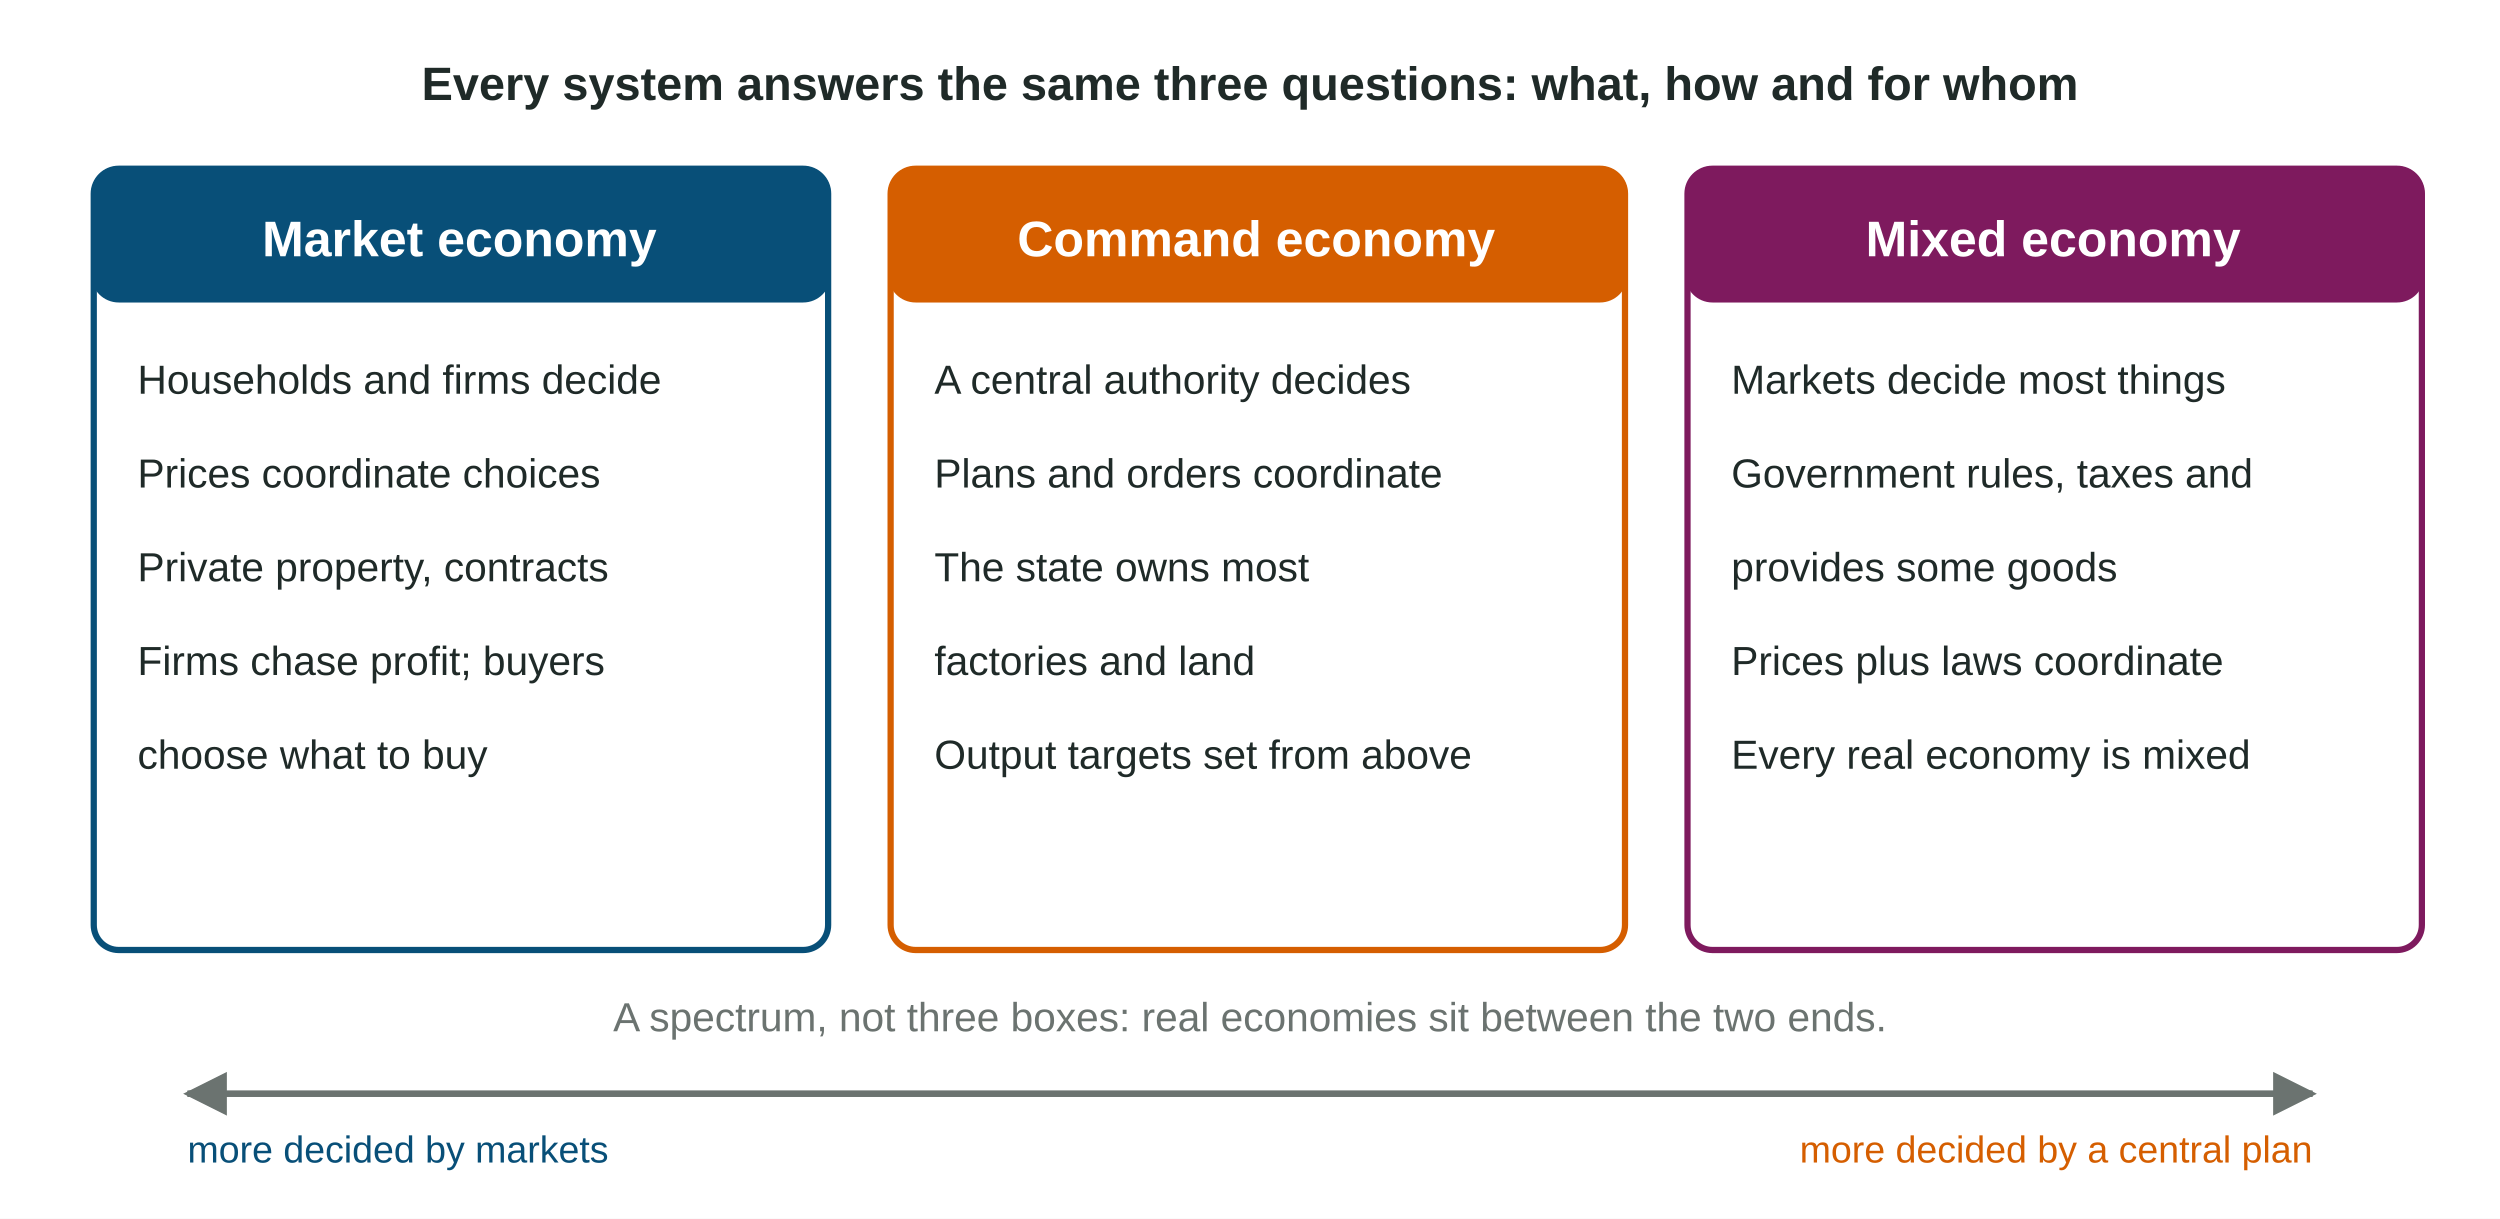
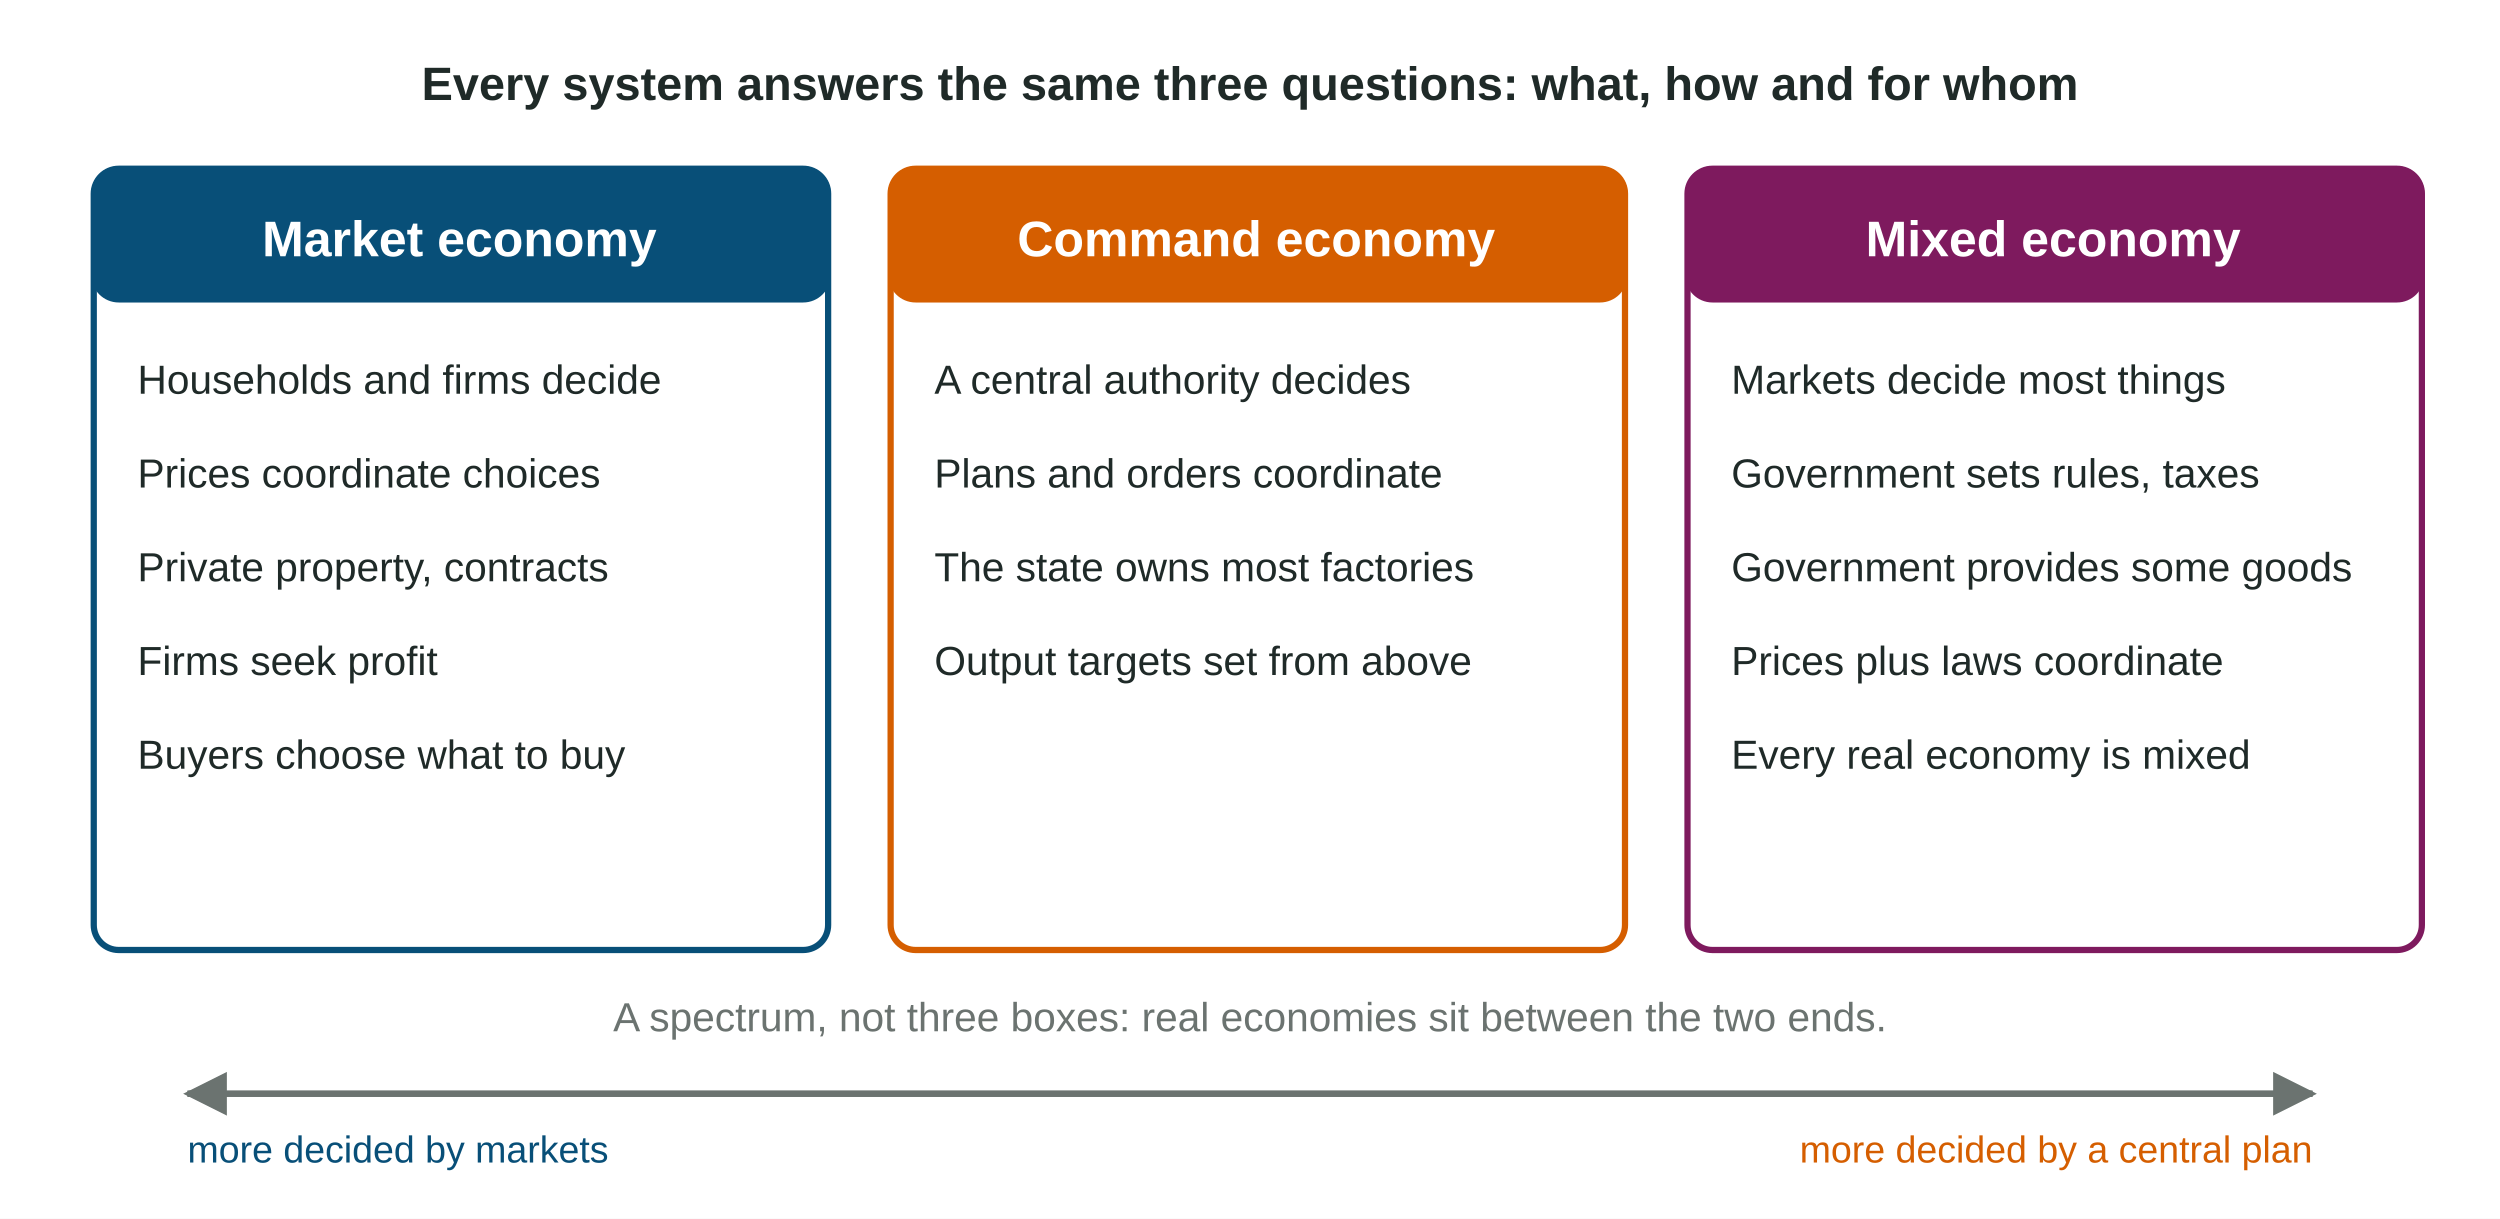
<svg xmlns="http://www.w3.org/2000/svg" viewBox="0 0 800 390" width="800" height="390" role="img" aria-labelledby="economic-systems-compare-t economic-systems-compare-d" font-family="Arial, Helvetica, sans-serif">
  <defs>
    <marker id="economic-systems-compare-ar" viewBox="0 0 10 10" refX="9" refY="5" markerWidth="7" markerHeight="7" orient="auto-start-reverse">
      <path d="M0,0 L10,5 L0,10 z" fill="#1F2A28" />
    </marker>
    <marker id="economic-systems-compare-arA" viewBox="0 0 10 10" refX="9" refY="5" markerWidth="7" markerHeight="7" orient="auto-start-reverse">
      <path d="M0,0 L10,5 L0,10 z" fill="#7E1A5E" />
    </marker>
    <marker id="economic-systems-compare-arV" viewBox="0 0 10 10" refX="9" refY="5" markerWidth="7" markerHeight="7" orient="auto-start-reverse">
      <path d="M0,0 L10,5 L0,10 z" fill="#D55E00" />
    </marker>
    <marker id="economic-systems-compare-arC" viewBox="0 0 10 10" refX="9" refY="5" markerWidth="7" markerHeight="7" orient="auto-start-reverse">
      <path d="M0,0 L10,5 L0,10 z" fill="#084F78" />
    </marker>
    <marker id="economic-systems-compare-arG" viewBox="0 0 10 10" refX="9" refY="5" markerWidth="7" markerHeight="7" orient="auto-start-reverse">
      <path d="M0,0 L10,5 L0,10 z" fill="#6B7370" />
    </marker>
  </defs>
  <rect width="800" height="390" fill="#FFFFFF" />
  <text x="400" y="32" font-size="15" fill="#1F2A28" text-anchor="middle" font-weight="700">Every system answers the same three questions: what, how and for whom</text>
  <rect x="30" y="54" width="235" height="250" rx="8" fill="#FFFFFF" stroke="#084F78" stroke-width="2" />
  <rect x="30" y="54" width="235" height="42" rx="8" fill="#084F78" stroke="#084F78" stroke-width="1.6" />
  <text x="147" y="82" font-size="16" fill="#FFFFFF" text-anchor="middle" font-weight="700">Market economy</text>
  <text x="44" y="126" font-size="13" fill="#1F2A28">Households and firms decide</text>
  <text x="44" y="156" font-size="13" fill="#1F2A28">Prices coordinate choices</text>
  <text x="44" y="186" font-size="13" fill="#1F2A28">Private property, contracts</text>
-   <text x="44" y="216" font-size="13" fill="#1F2A28">Firms chase profit; buyers</text>
-   <text x="44" y="246" font-size="13" fill="#1F2A28">choose what to buy</text>
+   <text x="44" y="216" font-size="13" fill="#1F2A28">Firms seek profit</text>
+   <text x="44" y="246" font-size="13" fill="#1F2A28">Buyers choose what to buy</text>
  <rect x="285" y="54" width="235" height="250" rx="8" fill="#FFFFFF" stroke="#D55E00" stroke-width="2" />
  <rect x="285" y="54" width="235" height="42" rx="8" fill="#D55E00" stroke="#D55E00" stroke-width="1.6" />
  <text x="402" y="82" font-size="16" fill="#FFFFFF" text-anchor="middle" font-weight="700">Command economy</text>
  <text x="299" y="126" font-size="13" fill="#1F2A28">A central authority decides</text>
  <text x="299" y="156" font-size="13" fill="#1F2A28">Plans and orders coordinate</text>
-   <text x="299" y="186" font-size="13" fill="#1F2A28">The state owns most</text>
-   <text x="299" y="216" font-size="13" fill="#1F2A28">factories and land</text>
-   <text x="299" y="246" font-size="13" fill="#1F2A28">Output targets set from above</text>
+   <text x="299" y="186" font-size="13" fill="#1F2A28">The state owns most factories</text>
+   <text x="299" y="216" font-size="13" fill="#1F2A28">Output targets set from above</text>
  <rect x="540" y="54" width="235" height="250" rx="8" fill="#FFFFFF" stroke="#7E1A5E" stroke-width="2" />
  <rect x="540" y="54" width="235" height="42" rx="8" fill="#7E1A5E" stroke="#7E1A5E" stroke-width="1.6" />
  <text x="657" y="82" font-size="16" fill="#FFFFFF" text-anchor="middle" font-weight="700">Mixed economy</text>
  <text x="554" y="126" font-size="13" fill="#1F2A28">Markets decide most things</text>
-   <text x="554" y="156" font-size="13" fill="#1F2A28">Government rules, taxes and</text>
-   <text x="554" y="186" font-size="13" fill="#1F2A28">provides some goods</text>
+   <text x="554" y="156" font-size="13" fill="#1F2A28">Government sets rules, taxes</text>
+   <text x="554" y="186" font-size="13" fill="#1F2A28">Government provides some goods</text>
  <text x="554" y="216" font-size="13" fill="#1F2A28">Prices plus laws coordinate</text>
  <text x="554" y="246" font-size="13" fill="#1F2A28">Every real economy is mixed</text>
  <text x="400" y="330" font-size="13" fill="#6B7370" text-anchor="middle">A spectrum, not three boxes: real economies sit between the two ends.</text>
  <line x1="60" y1="350" x2="740" y2="350" stroke="#6B7370" stroke-width="2" marker-end="url(#economic-systems-compare-arG)" />
  <line x1="740" y1="350" x2="60" y2="350" stroke="#6B7370" stroke-width="2" marker-end="url(#economic-systems-compare-arG)" />
  <text x="60" y="372" font-size="12" fill="#084F78">more decided by markets</text>
  <text x="740" y="372" font-size="12" fill="#D55E00" text-anchor="end">more decided by a central plan</text>
</svg>
